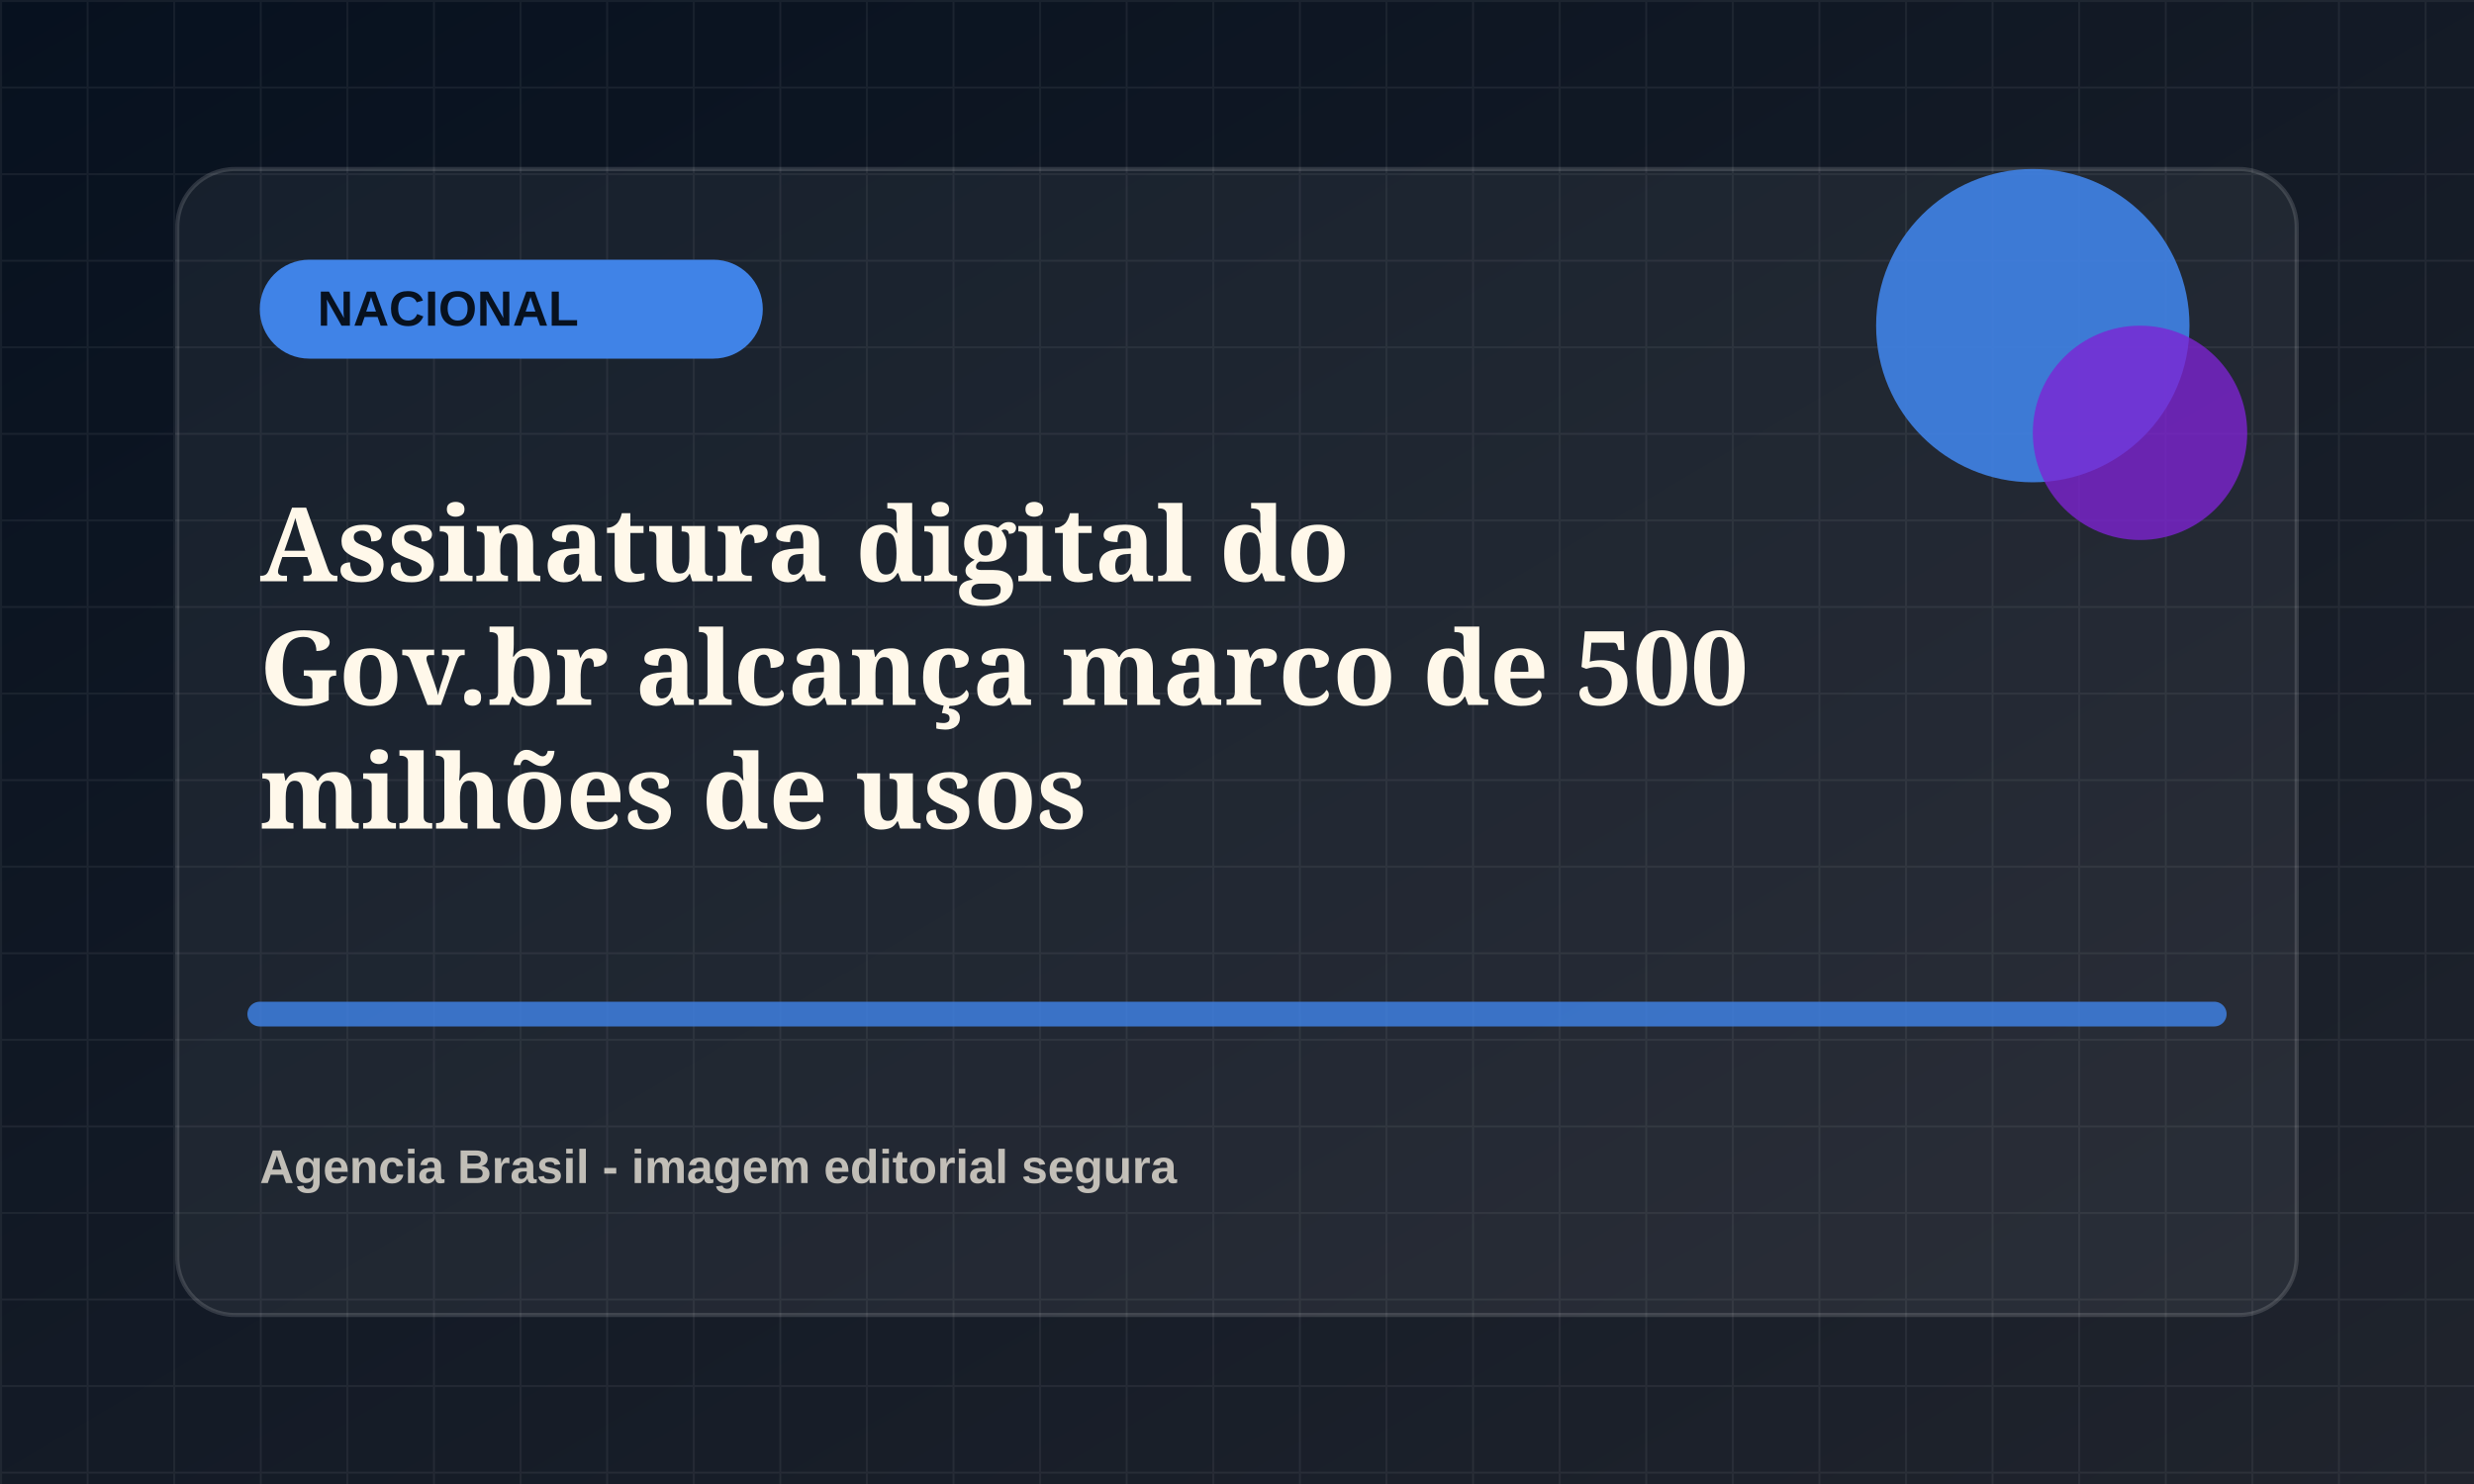
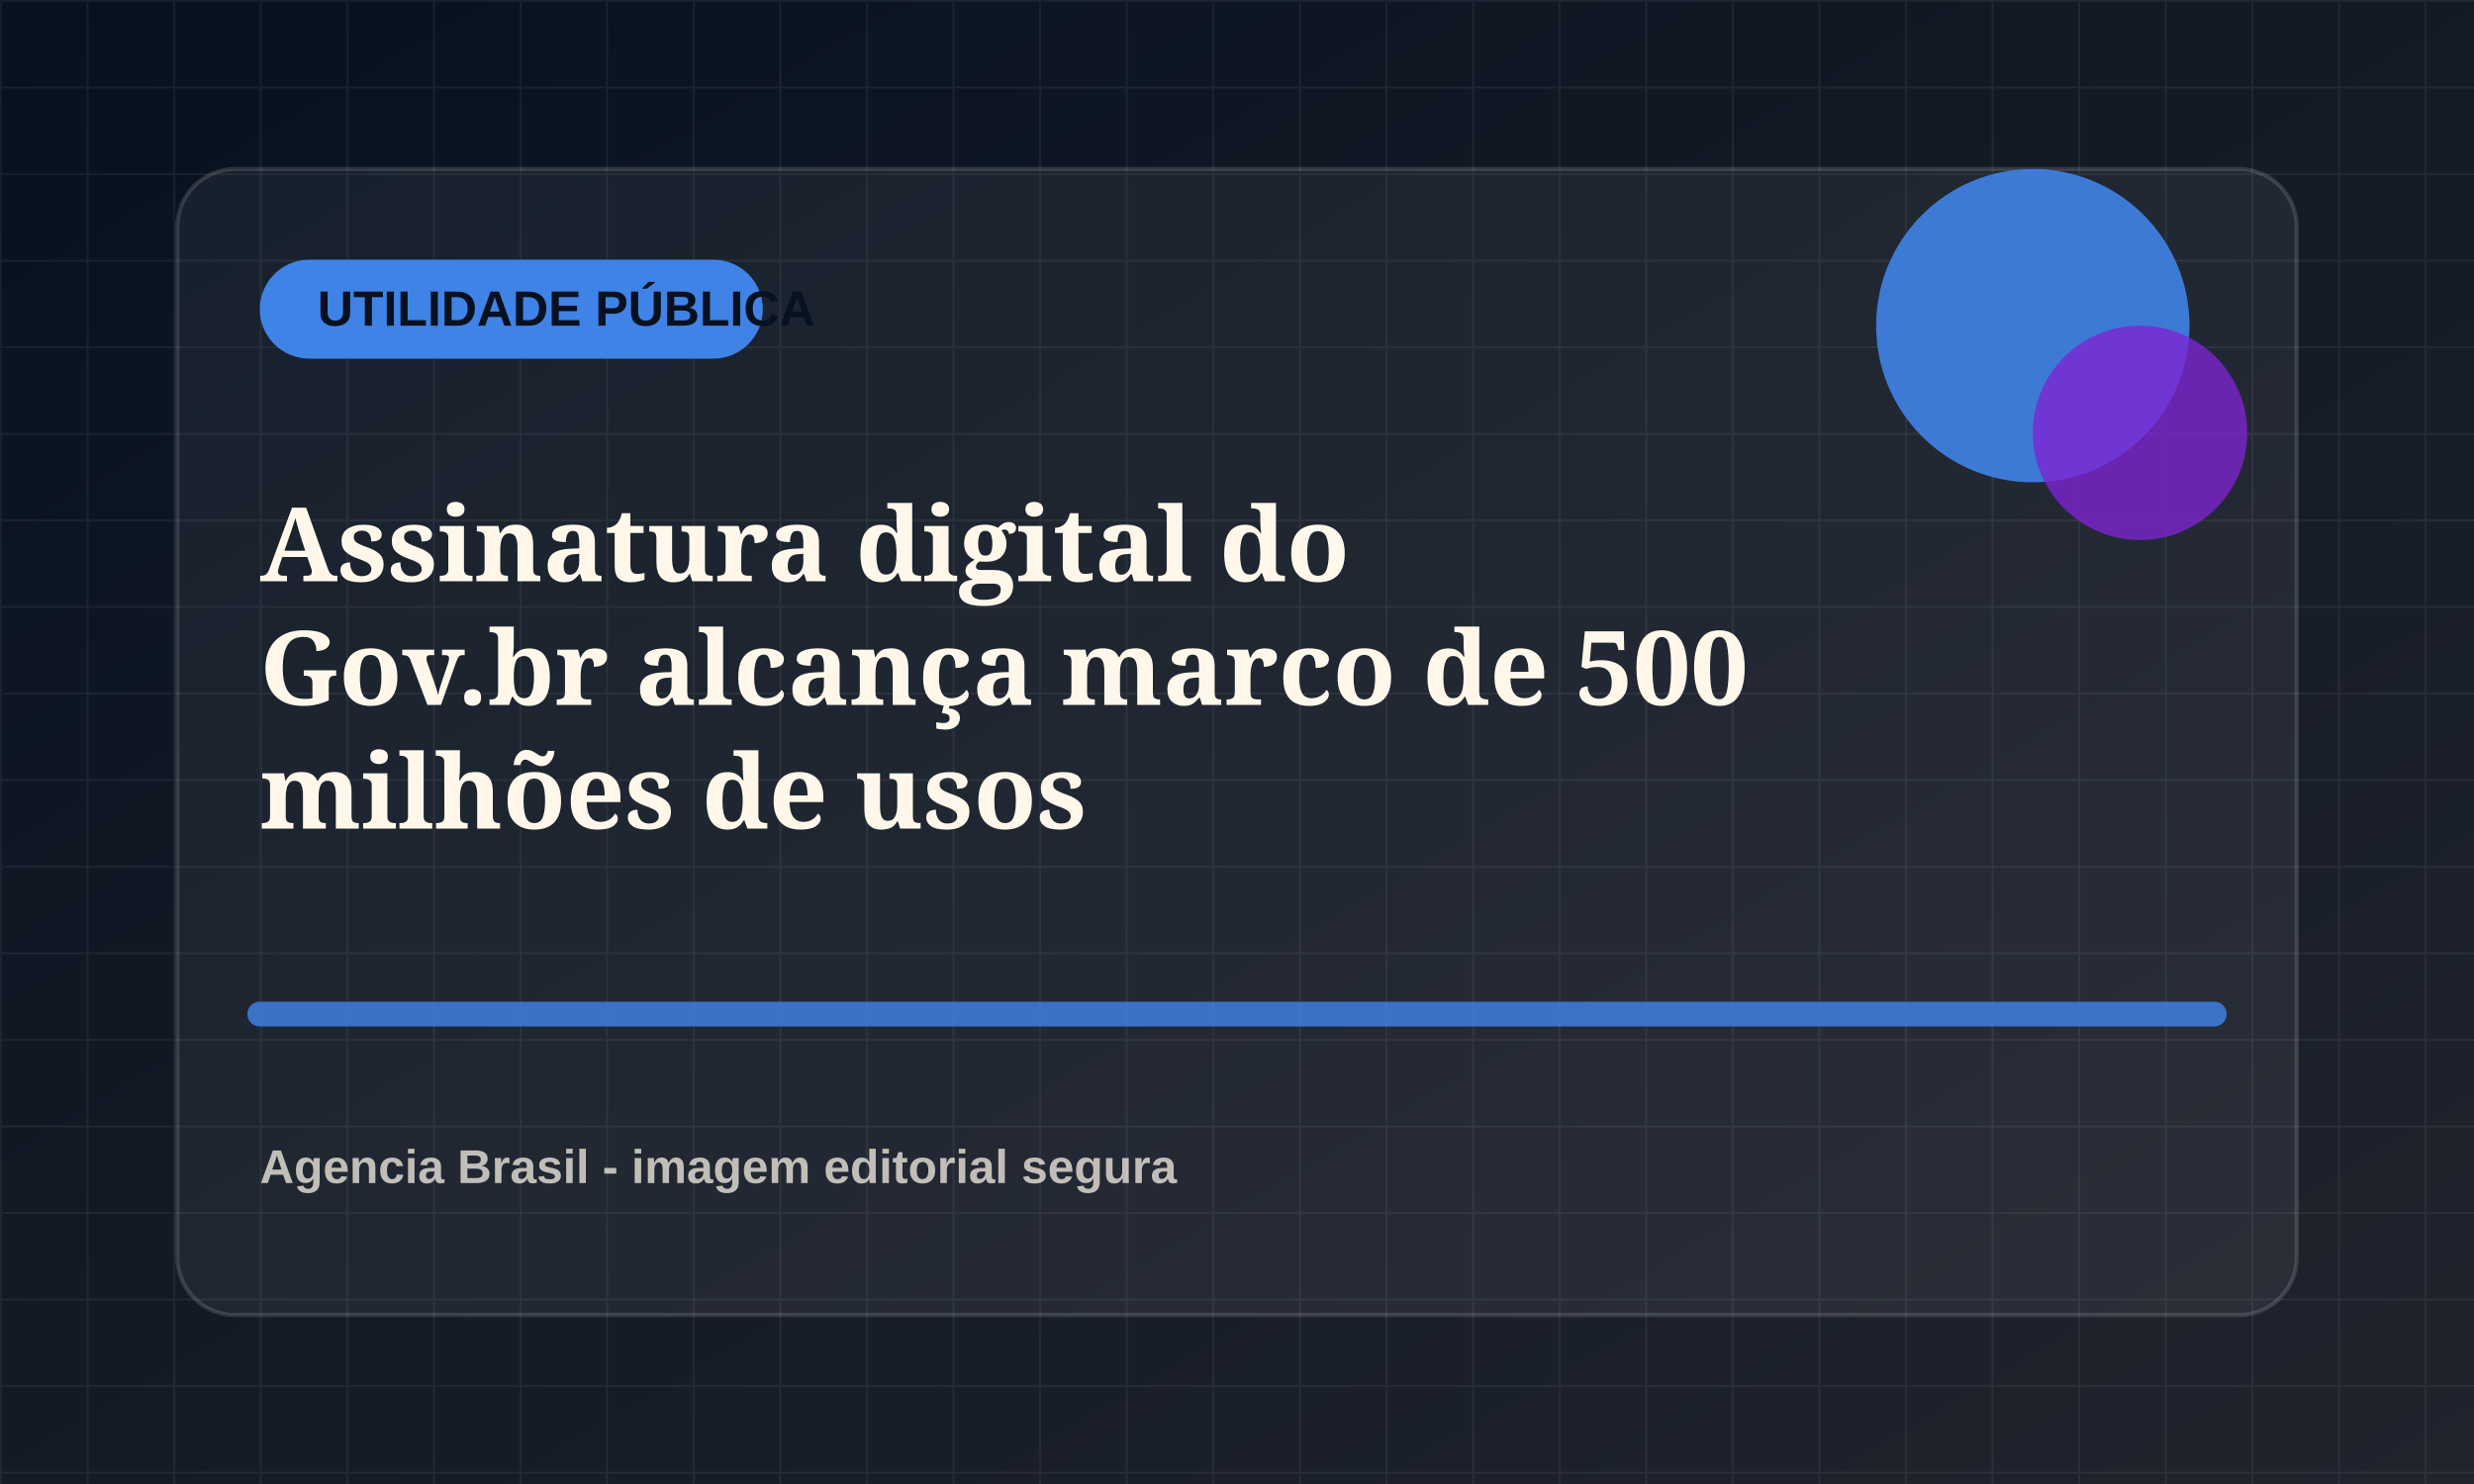
<svg xmlns="http://www.w3.org/2000/svg" viewBox="0 0 1200 720">
  <defs>
    <linearGradient id="bg" x1="0" x2="1" y1="0" y2="1">
      <stop offset="0" stop-color="#07111f" />
      <stop offset="1" stop-color="#20242d" />
    </linearGradient>
    <pattern id="grid" width="42" height="42" patternUnits="userSpaceOnUse">
      <path d="M42 0H0v42" fill="none" stroke="rgba(255,255,255,.055)" stroke-width="2" />
    </pattern>
  </defs>
  <rect width="1200" height="720" fill="url(#bg)" />
  <rect width="1200" height="720" fill="url(#grid)" />
  <rect x="86" y="82" width="1028" height="556" rx="28" fill="rgba(255,255,255,.055)" stroke="rgba(255,255,255,.14)" stroke-width="2" />
  <rect x="126" y="126" width="244" height="48" rx="24" fill="hsl(216 78% 58%)" />
-   <text x="154" y="158" fill="#07111f" font-family="Arial, sans-serif" font-size="24" font-weight="800">NACIONAL</text>
+   <text x="154" y="158" fill="#07111f" font-family="Arial, sans-serif" font-size="24" font-weight="800">UTILIDADE PÚBLICA</text>
  <circle cx="986" cy="158" r="76" fill="hsl(216 78% 58%)" opacity=".9" />
  <circle cx="1038" cy="210" r="52" fill="hsl(271 72% 48%)" opacity=".78" />
  <path d="M126 492h948" stroke="hsl(216 78% 58%)" stroke-width="12" stroke-linecap="round" opacity=".82" />
  <text x="126" y="282" fill="#fff8ea" font-family="Georgia, serif" font-size="50" font-weight="700">
    <tspan x="126" dy="0">Assinatura digital do</tspan>
    <tspan x="126" dy="60">Gov.br alcança marco de 500</tspan>
    <tspan x="126" dy="60">milhões de usos</tspan>
  </text>
  <text x="126" y="574" fill="rgba(255,248,234,.72)" font-family="Arial, sans-serif" font-size="23" font-weight="700">Agencia Brasil - imagem editorial segura</text>
</svg>
